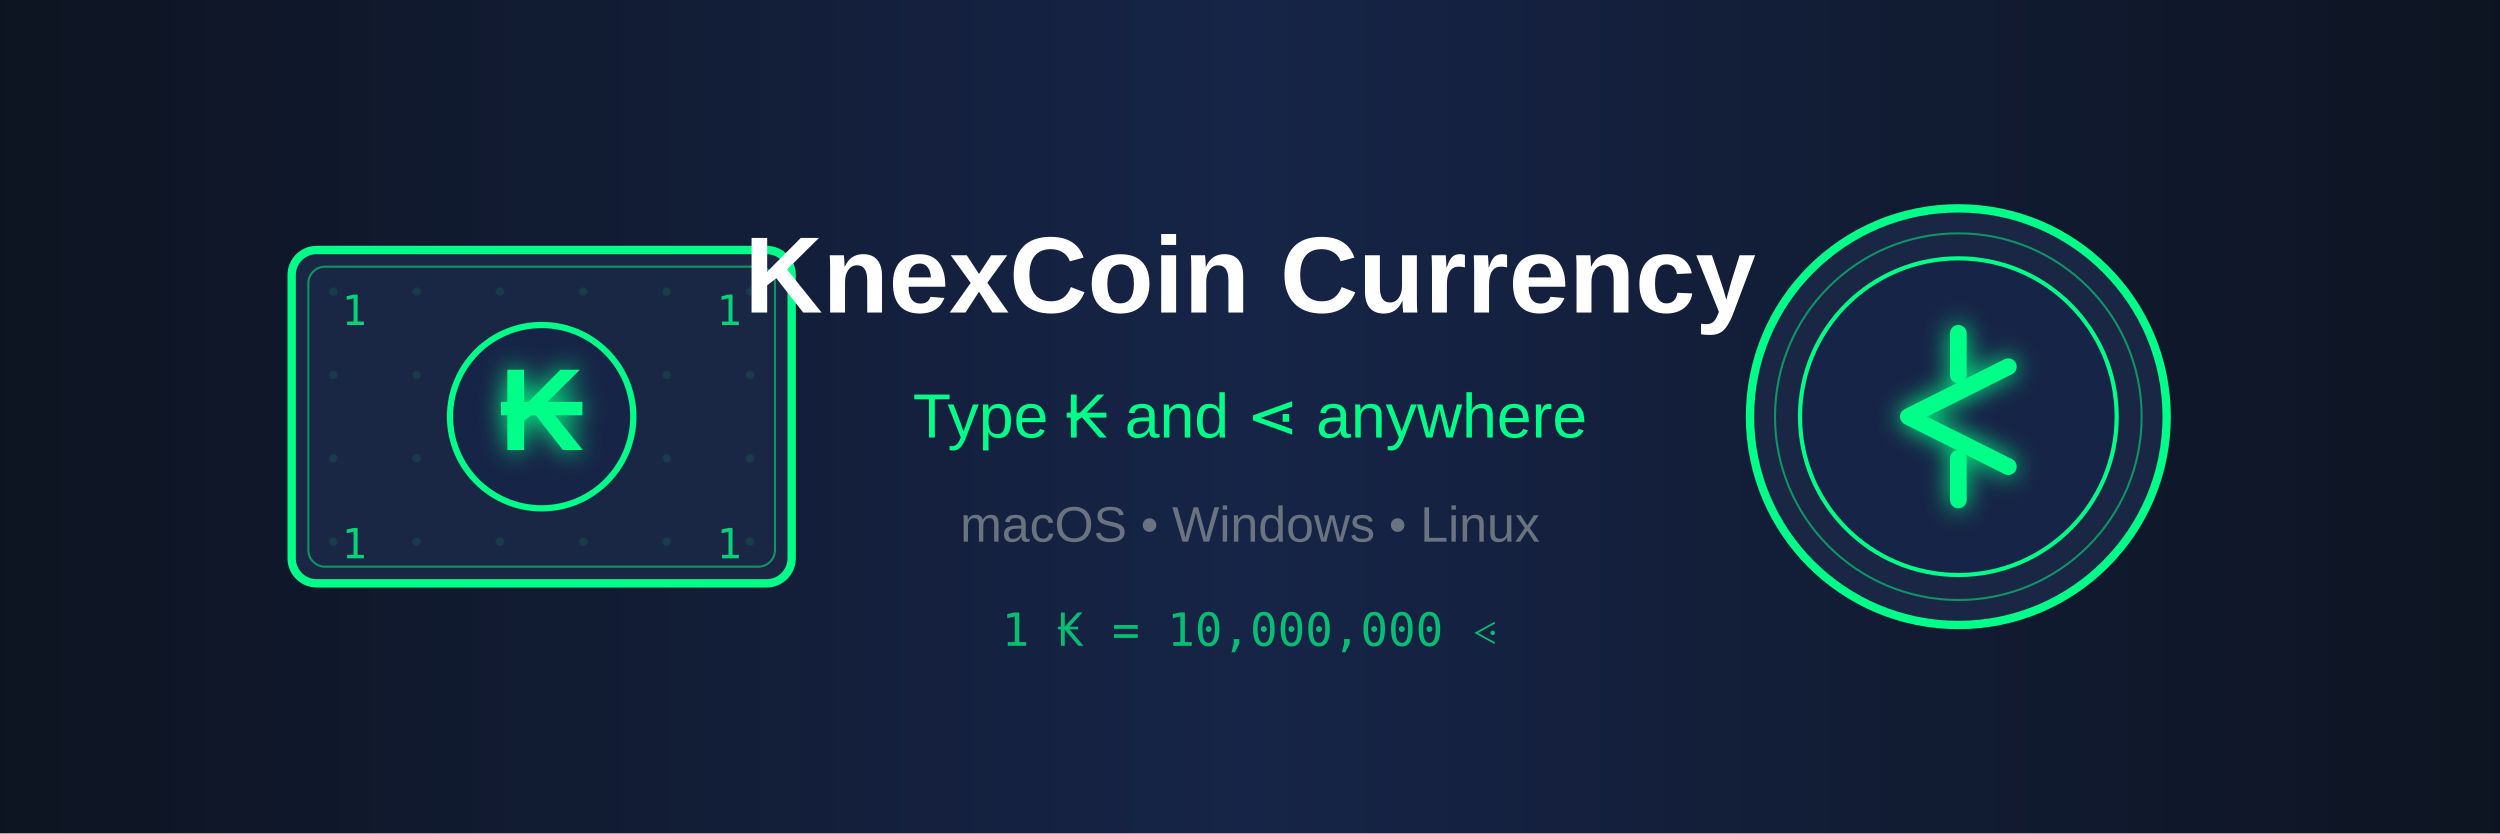
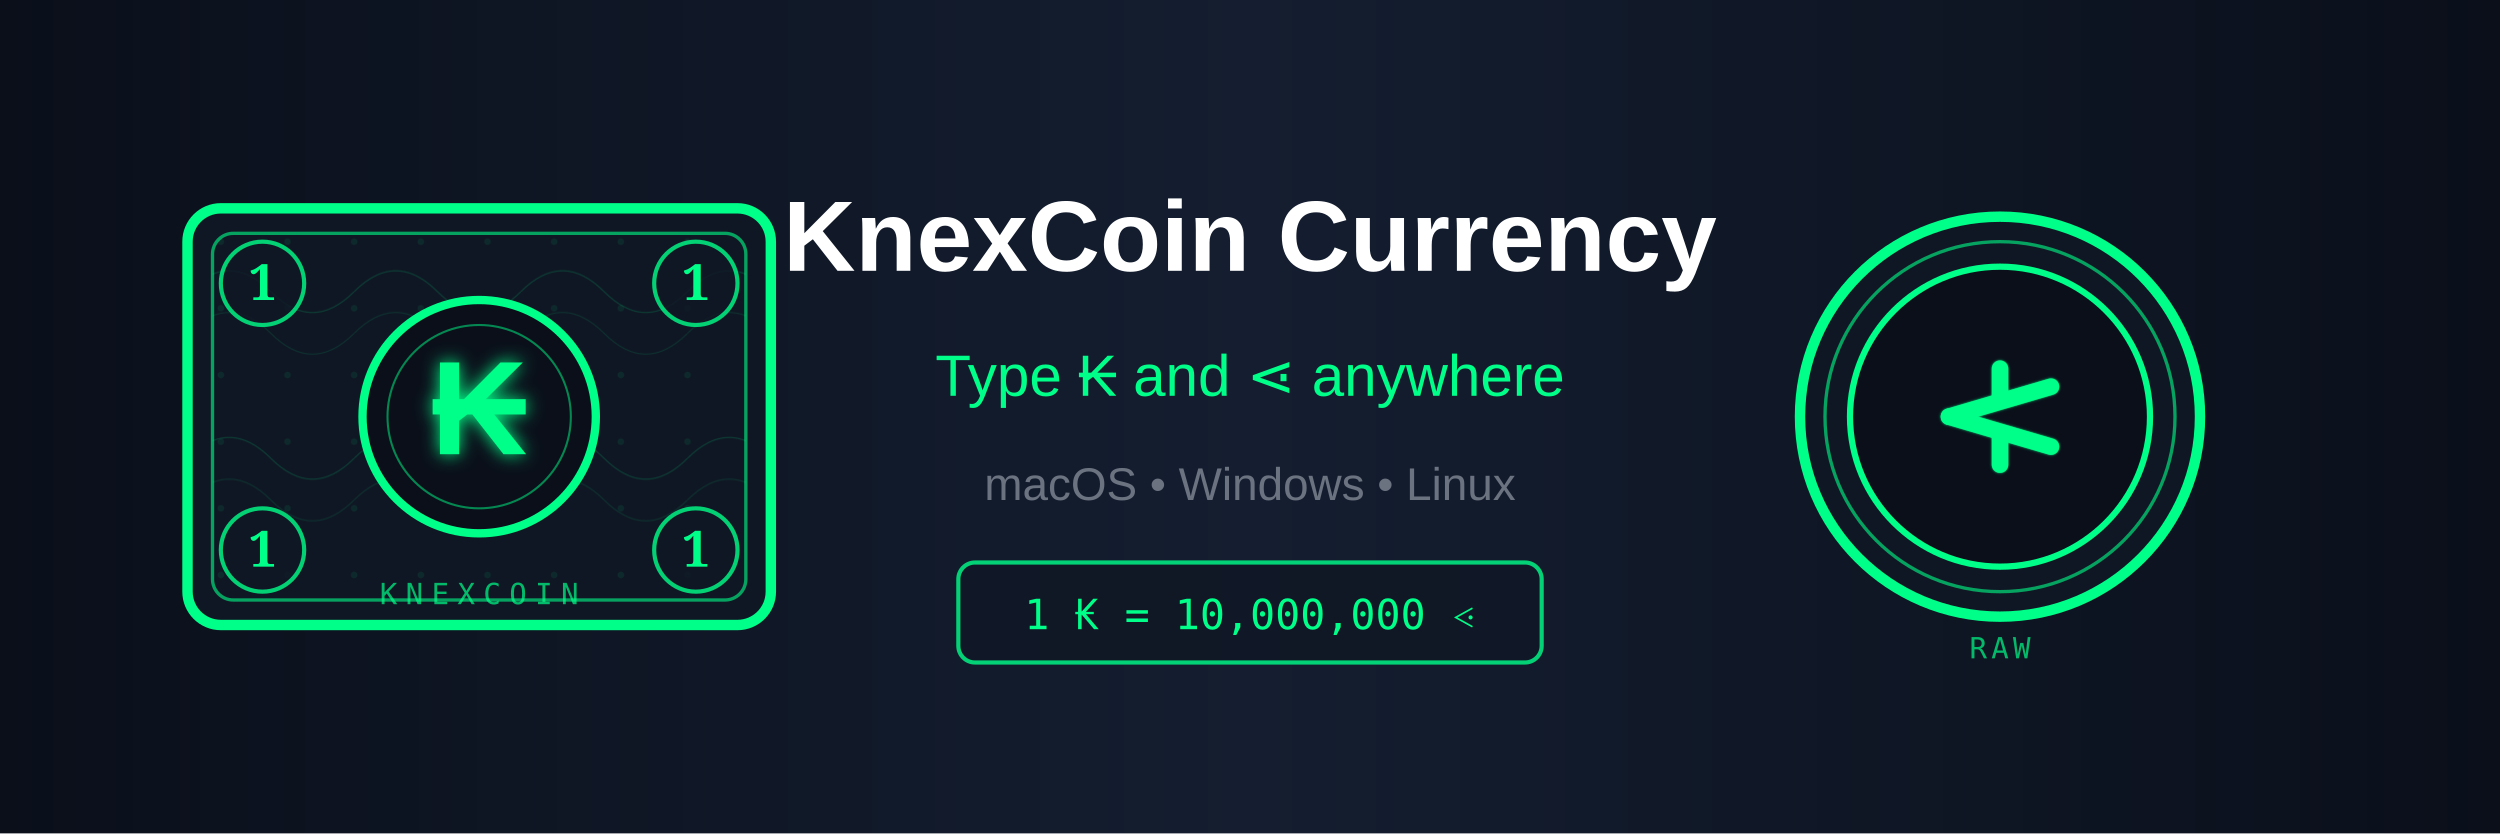
<svg xmlns="http://www.w3.org/2000/svg" viewBox="0 0 600 200">
  <defs>
    <linearGradient id="bgGrad" x1="0%" y1="0%" x2="100%" y2="0%">
-       <stop offset="0%" stop-color="#0d1421" />
-       <stop offset="50%" stop-color="#162447" />
-       <stop offset="100%" stop-color="#0d1421" />
+       <stop offset="0%" stop-color="#0a0f1a" />
+       <stop offset="50%" stop-color="#141e30" />
+       <stop offset="100%" stop-color="#0a0f1a" />
    </linearGradient>
    <filter id="glow" x="-50%" y="-50%" width="200%" height="200%">
-       <feGaussianBlur stdDeviation="3" result="blur" />
+       <feGaussianBlur stdDeviation="2" result="blur" />
      <feMerge>
        <feMergeNode in="blur" />
        <feMergeNode in="SourceGraphic" />
      </feMerge>
    </filter>
-     <pattern id="notePattern" x="0" y="0" width="20" height="20" patternUnits="userSpaceOnUse">
-       <circle cx="10" cy="10" r="1" fill="#00ff88" opacity="0.1" />
+     <pattern id="watermark" x="0" y="0" width="16" height="16" patternUnits="userSpaceOnUse">
+       <circle cx="8" cy="8" r="0.8" fill="#00ff88" opacity="0.08" />
+     </pattern>
+     <pattern id="guilloche" x="0" y="0" width="40" height="40" patternUnits="userSpaceOnUse">
+       <path d="M0 20 Q10 10 20 20 T40 20" fill="none" stroke="#00ff88" stroke-width="0.3" opacity="0.15" />
+       <path d="M0 30 Q10 20 20 30 T40 30" fill="none" stroke="#00ff88" stroke-width="0.3" opacity="0.1" />
    </pattern>
  </defs>
  <rect width="600" height="200" fill="url(#bgGrad)" />
-   <g transform="translate(70, 60)">
-     <rect x="0" y="0" width="120" height="80" rx="6" fill="#1a2744" stroke="#00ff88" stroke-width="2" />
-     <rect x="4" y="4" width="112" height="72" rx="4" fill="none" stroke="#00ff88" stroke-width="0.5" opacity="0.5" />
-     <rect x="0" y="0" width="120" height="80" rx="6" fill="url(#notePattern)" />
-     <text x="12" y="18" font-family="monospace" font-size="10" fill="#00ff88" opacity="0.8">1</text>
-     <text x="108" y="18" font-family="monospace" font-size="10" fill="#00ff88" opacity="0.8" text-anchor="end">1</text>
-     <text x="12" y="74" font-family="monospace" font-size="10" fill="#00ff88" opacity="0.8">1</text>
-     <text x="108" y="74" font-family="monospace" font-size="10" fill="#00ff88" opacity="0.8" text-anchor="end">1</text>
-     <circle cx="60" cy="40" r="22" fill="#162447" stroke="#00ff88" stroke-width="1.5" />
-     <text x="60" y="48" font-family="Arial, sans-serif" font-size="28" fill="#00ff88" text-anchor="middle" font-weight="bold" filter="url(#glow)">₭</text>
+   <g transform="translate(45, 50)">
+     <rect x="0" y="0" width="140" height="100" rx="8" fill="#0f1724" />
+     <rect x="0" y="0" width="140" height="100" rx="8" fill="none" stroke="#00ff88" stroke-width="2.5" />
+     <rect x="6" y="6" width="128" height="88" rx="5" fill="none" stroke="#00ff88" stroke-width="0.8" opacity="0.6" />
+     <rect x="6" y="6" width="128" height="88" rx="5" fill="url(#watermark)" />
+     <rect x="6" y="6" width="128" height="88" rx="5" fill="url(#guilloche)" />
+     <circle cx="18" cy="18" r="10" fill="#0f1724" stroke="#00ff88" stroke-width="1" opacity="0.8" />
+     <text x="18" y="22" font-family="Georgia, serif" font-size="12" fill="#00ff88" text-anchor="middle" font-weight="bold">1</text>
+     <circle cx="122" cy="18" r="10" fill="#0f1724" stroke="#00ff88" stroke-width="1" opacity="0.8" />
+     <text x="122" y="22" font-family="Georgia, serif" font-size="12" fill="#00ff88" text-anchor="middle" font-weight="bold">1</text>
+     <circle cx="18" cy="82" r="10" fill="#0f1724" stroke="#00ff88" stroke-width="1" opacity="0.8" />
+     <text x="18" y="86" font-family="Georgia, serif" font-size="12" fill="#00ff88" text-anchor="middle" font-weight="bold">1</text>
+     <circle cx="122" cy="82" r="10" fill="#0f1724" stroke="#00ff88" stroke-width="1" opacity="0.8" />
+     <text x="122" y="86" font-family="Georgia, serif" font-size="12" fill="#00ff88" text-anchor="middle" font-weight="bold">1</text>
+     <circle cx="70" cy="50" r="28" fill="#0a0f1a" stroke="#00ff88" stroke-width="2" />
+     <circle cx="70" cy="50" r="22" fill="none" stroke="#00ff88" stroke-width="0.5" opacity="0.5" />
+     <text x="70" y="59" font-family="Arial, sans-serif" font-size="32" fill="#00ff88" text-anchor="middle" font-weight="bold" filter="url(#glow)">₭</text>
+     <text x="70" y="95" font-family="monospace" font-size="7" fill="#00ff88" text-anchor="middle" letter-spacing="2" opacity="0.7">KNEXCOIN</text>
  </g>
-   <g transform="translate(470, 100)">
-     <circle cx="0" cy="0" r="50" fill="#1a2744" stroke="#00ff88" stroke-width="2" />
-     <circle cx="0" cy="0" r="44" fill="none" stroke="#00ff88" stroke-width="0.5" opacity="0.5" />
-     <circle cx="0" cy="0" r="38" fill="#162447" stroke="#00ff88" stroke-width="1" />
-     <g fill="none" stroke="#00ff88" stroke-width="4" stroke-linecap="round" stroke-linejoin="round" filter="url(#glow)">
-       <path d="M12 -12 L-12 0 L12 12" />
-       <path d="M0 -20 L0 -10" />
-       <path d="M0 10 L0 20" />
+   <g transform="translate(480, 100)">
+     <circle cx="0" cy="0" r="48" fill="#0f1724" stroke="#00ff88" stroke-width="2.5" />
+     <circle cx="0" cy="0" r="42" fill="none" stroke="#00ff88" stroke-width="0.8" opacity="0.6" />
+     <circle cx="0" cy="0" r="36" fill="#0a0f1a" stroke="#00ff88" stroke-width="1.5" />
+     <g transform="scale(0.18) translate(-128, -128)" fill="none" stroke="#00ff88" stroke-width="22" stroke-linecap="round" stroke-linejoin="round" filter="url(#glow)">
+       <path d="M196 88 L60 128" />
+       <path d="M60 128 L196 168" />
+       <path d="M128 64 L128 104" />
+       <path d="M128 152 L128 192" />
    </g>
+     <text x="0" y="58" font-family="monospace" font-size="7" fill="#00ff88" text-anchor="middle" letter-spacing="1" opacity="0.7">RAW</text>
  </g>
  <g transform="translate(300, 0)">
-     <text x="0" y="75" font-family="Arial, sans-serif" font-size="26" fill="#ffffff" text-anchor="middle" font-weight="bold">KnexCoin Currency</text>
-     <text x="0" y="105" font-family="Arial, sans-serif" font-size="15" fill="#00ff88" text-anchor="middle">Type ₭ and ⋖ anywhere</text>
-     <text x="0" y="130" font-family="Arial, sans-serif" font-size="12" fill="#6b7280" text-anchor="middle">macOS • Windows • Linux</text>
-     <text x="0" y="155" font-family="monospace" font-size="11" fill="#00ff88" text-anchor="middle" opacity="0.7">1 ₭ = 10,000,000 ⋖</text>
+     <text x="0" y="65" font-family="Arial, sans-serif" font-size="24" fill="#ffffff" text-anchor="middle" font-weight="bold">KnexCoin Currency</text>
+     <text x="0" y="95" font-family="Arial, sans-serif" font-size="14" fill="#00ff88" text-anchor="middle">Type ₭ and ⋖ anywhere</text>
+     <text x="0" y="120" font-family="Arial, sans-serif" font-size="11" fill="#6b7280" text-anchor="middle">macOS • Windows • Linux</text>
+     <rect x="-70" y="135" width="140" height="24" rx="4" fill="#0f1724" stroke="#00ff88" stroke-width="1" opacity="0.8" />
+     <text x="0" y="151" font-family="monospace" font-size="10" fill="#00ff88" text-anchor="middle">1 ₭ = 10,000,000 ⋖</text>
  </g>
</svg>
